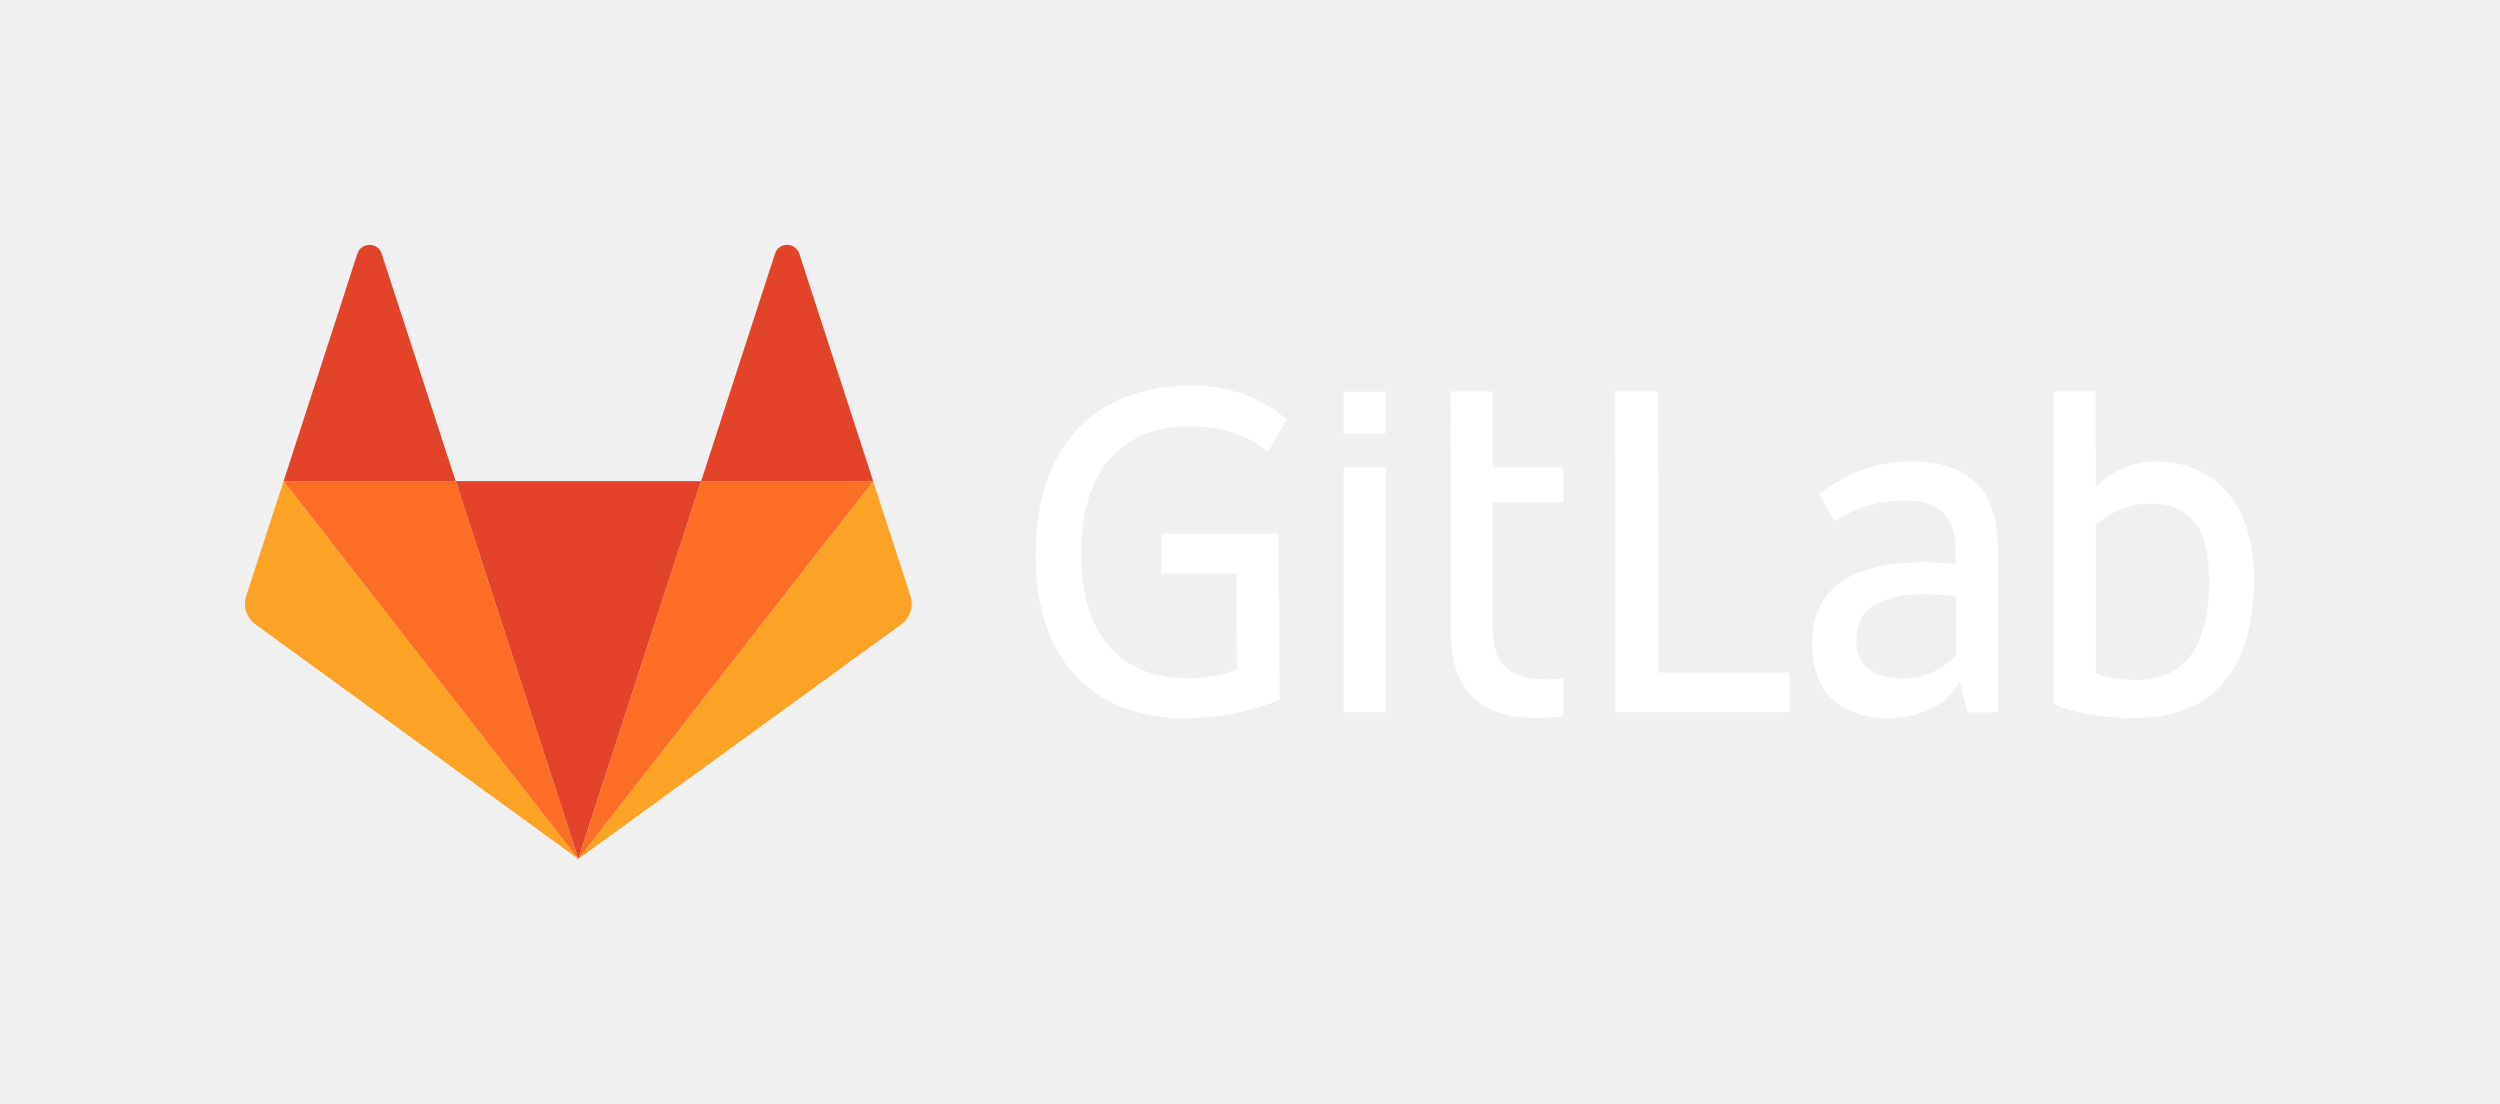
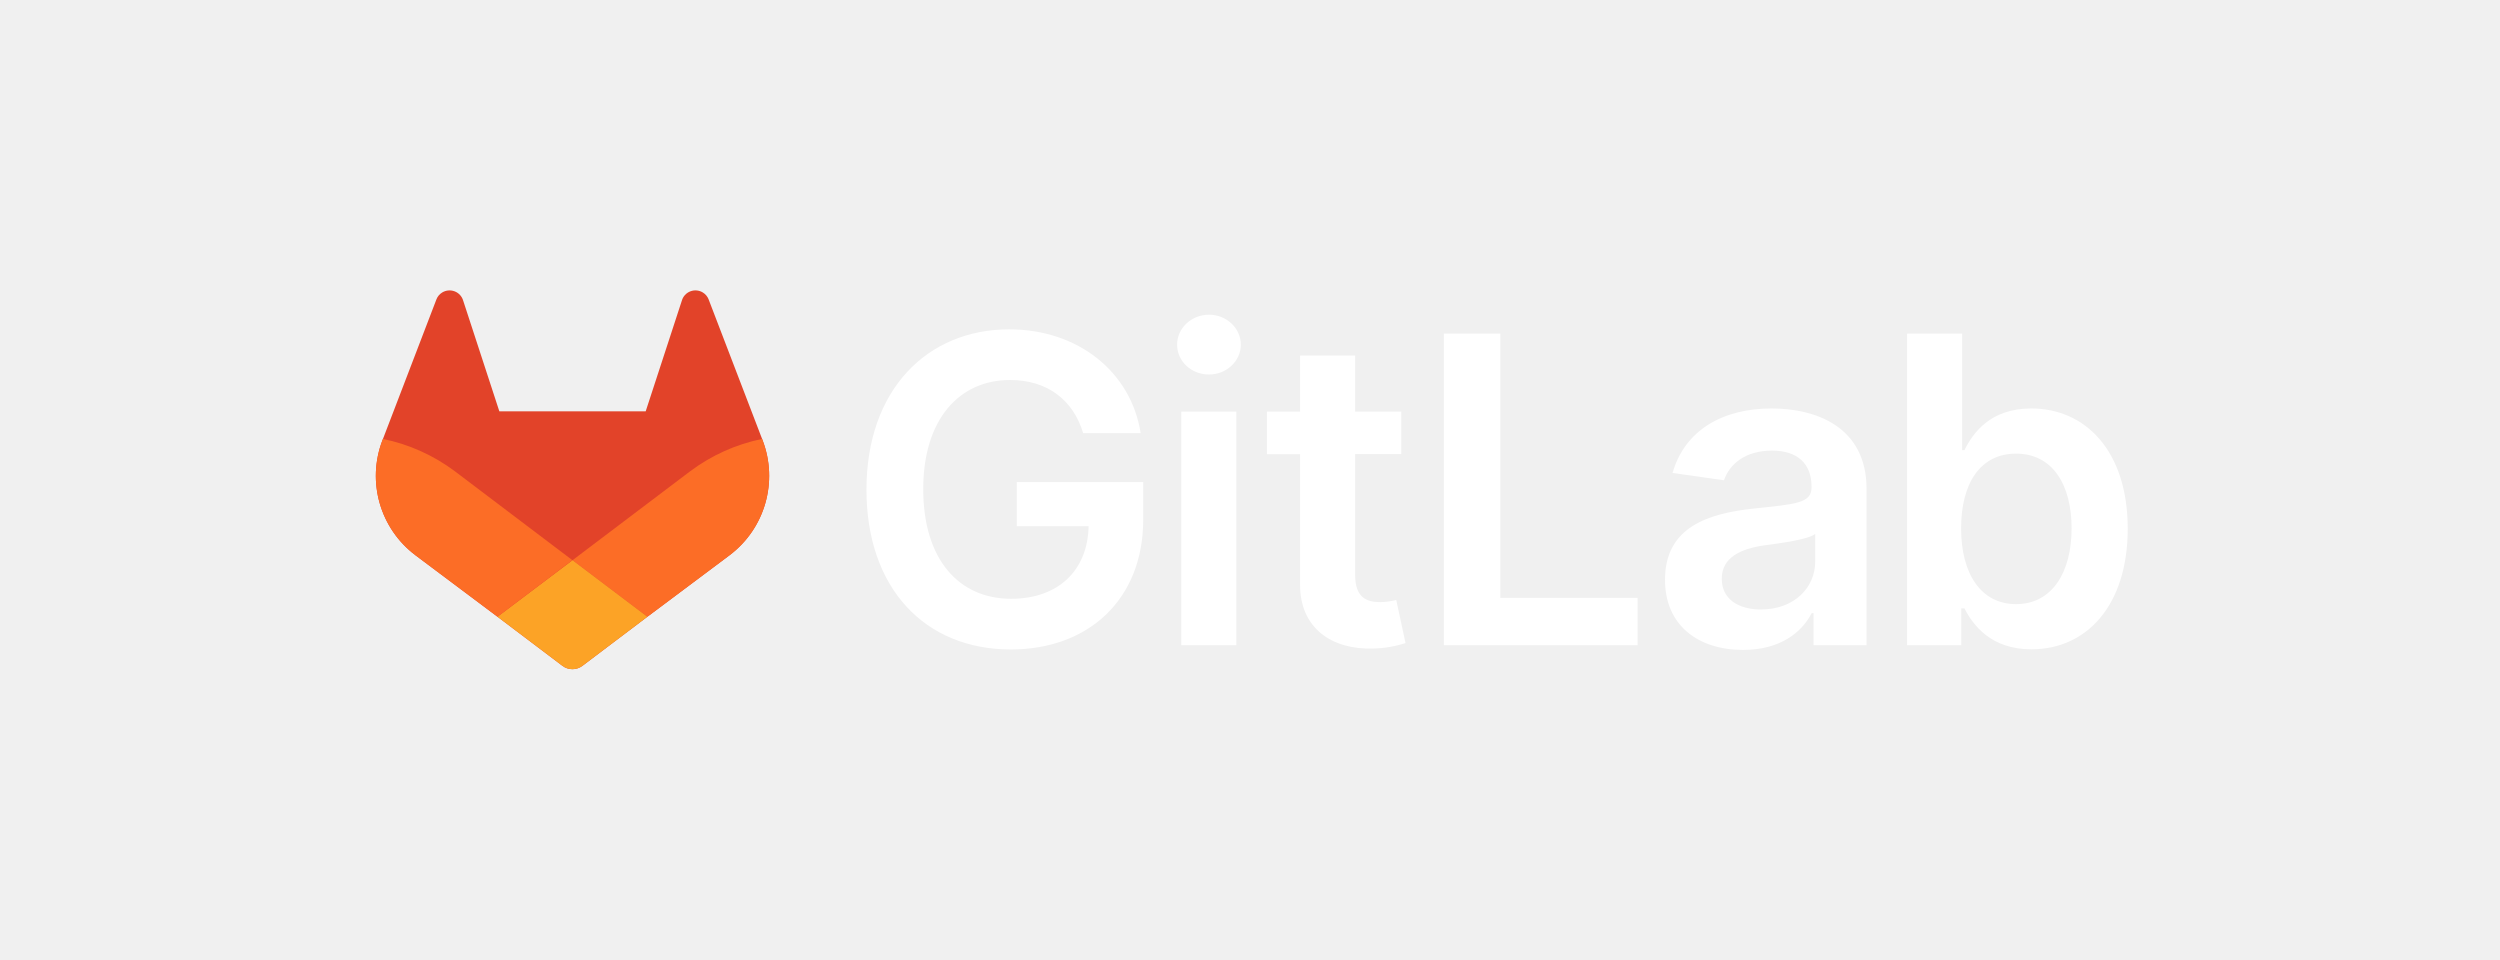
- <svg xmlns="http://www.w3.org/2000/svg" version="1.1" x="0px" y="0px" viewBox="0 0 1266 559" style="enable-background:new 0 0 1266 559;" xml:space="preserve">
-   <style type="text/css">
- 	.st0{fill:#FAFAFA;}
- 	.st1{fill:#F0F0F0;}
- 	.st2{fill:#FFFFFF;}
- 	.st3{fill:#E24329;}
- 	.st4{fill:#FCA326;}
- 	.st5{fill:#FC6D26;}
- 	.st6{fill:#8C929D;}
- 	.st7{fill:#2E2E2E;}
- 	.st8{fill:none;stroke:#FCA326;stroke-width:16;stroke-linecap:round;stroke-linejoin:round;stroke-miterlimit:10;}
- 	.st9{fill:none;stroke:#FC6D26;stroke-width:16;stroke-linecap:round;stroke-linejoin:round;stroke-miterlimit:10;}
- 	.st10{fill:none;stroke:#E24329;stroke-width:16;stroke-linecap:round;stroke-linejoin:round;stroke-miterlimit:10;}
- 	.st11{fill:none;stroke:#F0F0F0;stroke-miterlimit:10;}
- 	.st12{fill:#231F20;}
- 	.st13{fill:none;stroke:#231F20;stroke-width:16;stroke-linecap:round;stroke-linejoin:round;stroke-miterlimit:10;}
- 	.st14{display:none;}
- 	.st15{display:inline;opacity:0.1;fill:#E828E3;}
- 	.st16{display:inline;}
- 	.st17{font-family:'SourceSansPro-Semibold';}
- 	.st18{font-size:24px;}
- 	.st19{opacity:0.1;fill:#E828E3;}
- 	.st20{display:inline;fill:#DB3B21;}
- 	.st21{display:inline;fill:#FC6D26;}
- 	.st22{display:inline;fill:#2E2E2E;}
- 	.st23{display:inline;fill:#6E49CB;}
- 	.st24{display:inline;fill:#380D75;}
- 	.st25{display:inline;fill:#FCA121;}
- 	.st26{opacity:0.6;fill:none;stroke:#231F20;stroke-width:2;stroke-miterlimit:10;stroke-dasharray:12,6;}
- 	.st27{fill:none;stroke:#444444;stroke-width:1.534;stroke-miterlimit:10;}
- </style>
-   <g id="logo_art">
-     <g>
-       <g>
-         <path id="path14_23_" class="st2" d="M839.7,198.192h-21.8l0.1,162.5h88.3v-20.1h-66.5L839.7,198.192L839.7,198.192z" />
-         <g id="g24_23_" transform="translate(977.3274, 143.2844)">
-           <path id="path26_23_" class="st2" d="M13,188.892c-5.5,5.7-14.6,11.4-27,11.4c-16.6,0-23.3-8.2-23.3-18.9      c0-16.1,11.2-23.8,35-23.8c4.5,0,11.7,0.5,15.4,1.2v30.1H13z M-9.6,90.392c-17.6,0-33.8,6.2-46.4,16.7l7.7,13.4      c8.9-5.2,19.8-10.4,35.5-10.4c17.9,0,25.8,9.2,25.8,24.6v7.9c-3.5-0.7-10.7-1.2-15.1-1.2c-38.2,0-57.6,13.4-57.6,41.4      c0,25.1,15.4,37.7,38.7,37.7c15.7,0,30.8-7.2,36-18.9l4,15.9h15.4v-83.2C34.3,107.992,22.9,90.392-9.6,90.392L-9.6,90.392z" />
-         </g>
-         <g id="g28_23_" transform="translate(1099.767, 143.1289)">
-           <path id="path30_23_" class="st2" d="M-17.7,201.192c-8.2,0-15.4-1-20.8-3.5v-67.3v-7.8c7.4-6.2,16.6-10.7,28.3-10.7      c21.1,0,29.2,14.9,29.2,39C19,185.092,5.9,201.192-17.7,201.192 M-8.5,90.592c-19.5,0-30,13.3-30,13.3v-21l-0.1-27.8h-9.8h-11.5      l0.1,158.5c10.7,4.5,25.3,6.9,41.2,6.9c40.7,0,60.3-26,60.3-70.9C41.6,114.092,23.5,90.592-8.5,90.592" />
-         </g>
-         <g id="g32_23_" transform="translate(584.0421, 143.6308)">
-           <path id="path34_23_" class="st2" d="M18.3,72.192c19.3,0,31.8,6.4,39.9,12.9l9.4-16.3c-12.7-11.2-29.9-17.2-48.3-17.2      c-46.4,0-78.9,28.3-78.9,85.4c0,59.8,35.1,83.1,75.2,83.1c20.1,0,37.2-4.7,48.4-9.4l-0.5-63.9v-7.5v-12.6H4v20.1h38l0.5,48.5      c-5,2.5-13.6,4.5-25.3,4.5c-32.2,0-53.8-20.3-53.8-63C-36.7,93.292-14.4,72.192,18.3,72.192" />
-         </g>
-         <g id="g36_23_" transform="translate(793.569, 142.5775)">
-           <path id="path38_23_" class="st2" d="M-37.7,55.592H-59l0.1,27.3v11.2v6.5v11.4v65v0.2c0,26.3,11.4,43.9,43.9,43.9      c4.5,0,8.9-0.4,13.1-1.2v-19.1c-3.1,0.5-6.4,0.7-9.9,0.7c-17.9,0-25.8-9.2-25.8-24.6v-65h35.7v-17.8h-35.7L-37.7,55.592      L-37.7,55.592z" />
-         </g>
-         <path id="path40_100_" class="st2" d="M680.4,360.692h21.3v-124h-21.3V360.692L680.4,360.692z" />
-         <path id="path42_23_" class="st2" d="M680.4,219.592h21.3v-21.3h-21.3V219.592L680.4,219.592z" />
-       </g>
-       <g>
-         <path id="path50_1_" class="st3" d="M292.853,434.974L292.853,434.974l62.199-191.322H230.744L292.853,434.974L292.853,434.974z" />
-         <path id="path66_1_" class="st4" d="M143.624,243.652L143.624,243.652l-18.941,58.126c-1.714,5.278,0.137,11.104,4.661,14.394     l163.509,118.801L143.624,243.652L143.624,243.652z" />
-         <path id="path74_1_" class="st3" d="M143.624,243.652h87.12L193.25,128.428c-1.919-5.895-10.282-5.895-12.27,0L143.624,243.652     L143.624,243.652z" />
-         <path id="path82_1_" class="st4" d="M442.172,243.652L442.172,243.652l18.873,58.126c1.714,5.278-0.137,11.104-4.661,14.394     L292.853,434.974L442.172,243.652L442.172,243.652z" />
-         <path id="path86_1_" class="st3" d="M442.172,243.652h-87.12l37.425-115.224c1.919-5.895,10.282-5.895,12.27,0L442.172,243.652     L442.172,243.652z" />
-         <polygon class="st5" points="292.853,434.974 355.052,243.652 442.172,243.652    " />
-         <polygon class="st5" points="292.853,434.974 143.624,243.652 230.744,243.652    " />
-       </g>
-     </g>
-   </g>
-   <g id="spacing_guides" class="st14">
-     <path id="path40_98_" class="st15" d="M-1,0v124h1268V0H-1L-1,0z" />
-     <path id="path40_95_" class="st15" d="M-1,435v124h1268V435H-1L-1,435z" />
-     <path id="path40_94_" class="st15" d="M261.69,434.551h62v-310h-62V434.551L261.69,434.551z" />
-     <path id="path40_93_" class="st15" d="M462.2,560h62V-1h-62V560L462.2,560z" />
-     <text transform="matrix(1 0 0 1 256.2529 195)" class="st16 st17 st18">H: 2.5 x</text>
-     <text transform="matrix(1 0 0 1 468.4727 282.832)" class="st16 st17 st18">1/2 x</text>
-     <text transform="matrix(1 0 0 1 621.2881 500.4978)" class="st16 st17 st18">1x</text>
-     <text transform="matrix(1 0 0 1 621.2881 65.4988)" class="st16 st17 st18">1x</text>
-     <path id="path40_92_" class="st15" d="M0,560h124V-1H0V560L0,560z" />
-     <text transform="matrix(1 0 0 1 51.2881 282.832)" class="st16 st17 st18">1x</text>
-     <path id="path40_91_" class="st15" d="M1142,560h124V-1h-124V560L1142,560z" />
-     <text transform="matrix(1 0 0 1 1191.288 282.832)" class="st16 st17 st18">1x</text>
+ <svg xmlns="http://www.w3.org/2000/svg" viewBox="0 0 990 380">
+   <defs>
+     <style>.cls-1{fill:#e24329;}.cls-2{fill:#fc6d26;}.cls-3{fill:#fca326;}.cls-4{fill:#fff;}</style>
+   </defs>
+   <g id="LOGO">
+     <path class="cls-1" d="M302,174.37l-.21-.56-21.2-55.3a5.5,5.5,0,0,0-2.18-2.63,5.6,5.6,0,0,0-8.41,3.2l-14.31,43.81H197.74l-14.31-43.81a5.61,5.61,0,0,0-8.41-3.2,5.5,5.5,0,0,0-2.18,2.63l-21.19,55.31-.22.55a39.36,39.36,0,0,0,13.06,45.49l.08.06.18.14L197,244.23l16,12.09,9.72,7.35a6.57,6.57,0,0,0,7.92,0l9.72-7.35,16-12.09,32.48-24.31.09-.07A39.36,39.36,0,0,0,302,174.37Z" />
+     <path class="cls-2" d="M302,174.37l-.21-.56a71.5,71.5,0,0,0-28.5,12.82l-46.55,35.2,29.64,22.4,32.48-24.31.09-.07A39.36,39.36,0,0,0,302,174.37Z" />
+     <path class="cls-3" d="M197,244.23l16,12.09,9.72,7.35a6.57,6.57,0,0,0,7.92,0l9.72-7.35,16-12.09-29.64-22.4Z" />
+     <path class="cls-2" d="M180.14,186.63a71.44,71.44,0,0,0-28.49-12.81l-.22.55a39.36,39.36,0,0,0,13.06,45.49l.08.06.18.14L197,244.23l29.66-22.4Z" />
+     <path class="cls-4" d="M428.92,171.51H451.7c-3.8-24.22-24.77-41.09-52.06-41.09-32.29,0-56.52,23.74-56.52,63.5,0,39.05,23.14,63.27,57.18,63.27,30.55,0,52.42-19.65,52.42-51.46V190.91H402.65v17.47h28.44c-.36,17.6-12.11,28.74-30.67,28.74-20.66,0-34.82-15.48-34.82-43.44,0-27.78,14.4-43.2,34.34-43.2C414.82,150.48,425,158.43,428.92,171.51Z" />
+     <path class="cls-4" d="M467.78,255.5h21.81V163H467.78Zm11-107.2c6.93,0,12.59-5.31,12.59-11.81s-5.66-11.87-12.59-11.87-12.65,5.3-12.65,11.87S471.75,148.3,478.74,148.3Z" />
+     <path class="cls-4" d="M554.9,163H536.64V140.78H514.83V163H501.7v16.87h13.13v51.46c-.12,17.41,12.54,26,28.92,25.49a44.29,44.29,0,0,0,12.84-2.17l-3.68-17.06a26.57,26.57,0,0,1-6.38.85c-5.49,0-9.89-1.93-9.89-10.73V179.82H554.9Z" />
+     <path class="cls-4" d="M571.78,255.5h76.7V236.76H594.14V132.1H571.78Z" />
+     <path class="cls-4" d="M690.26,257.37c14.52,0,23.19-6.81,27.17-14.58h.72V255.5h21V193.56c0-24.46-19.94-31.81-37.6-31.81-19.46,0-34.4,8.67-39.22,25.54l20.37,2.9c2.16-6.33,8.31-11.75,19-11.75,10.13,0,15.67,5.18,15.67,14.28v.36c0,6.26-6.57,6.57-22.9,8.31-17.95,1.93-35.12,7.29-35.12,28.14C659.29,247.73,672.6,257.37,690.26,257.37Zm7.17-16c-9.1,0-15.61-4.16-15.61-12.17,0-8.38,7.29-11.87,17-13.26,5.73-.78,17.18-2.23,20-4.51v10.9C718.88,232.6,710.56,241.34,697.43,241.34Z" />
+     <path class="cls-4" d="M755.21,255.5h21.45V240.92h1.26c3.44,6.75,10.61,16.21,26.52,16.21,21.81,0,38.14-17.3,38.14-47.78,0-30.85-16.81-47.6-38.2-47.6-16.33,0-23.14,9.82-26.46,16.51H777V132.1H755.21Zm21.39-46.27c0-18,7.71-29.59,21.75-29.59,14.52,0,22,12.35,22,29.59s-7.59,30-22,30C784.43,239.23,776.6,227.18,776.6,209.23Z" />
  </g>
</svg>
